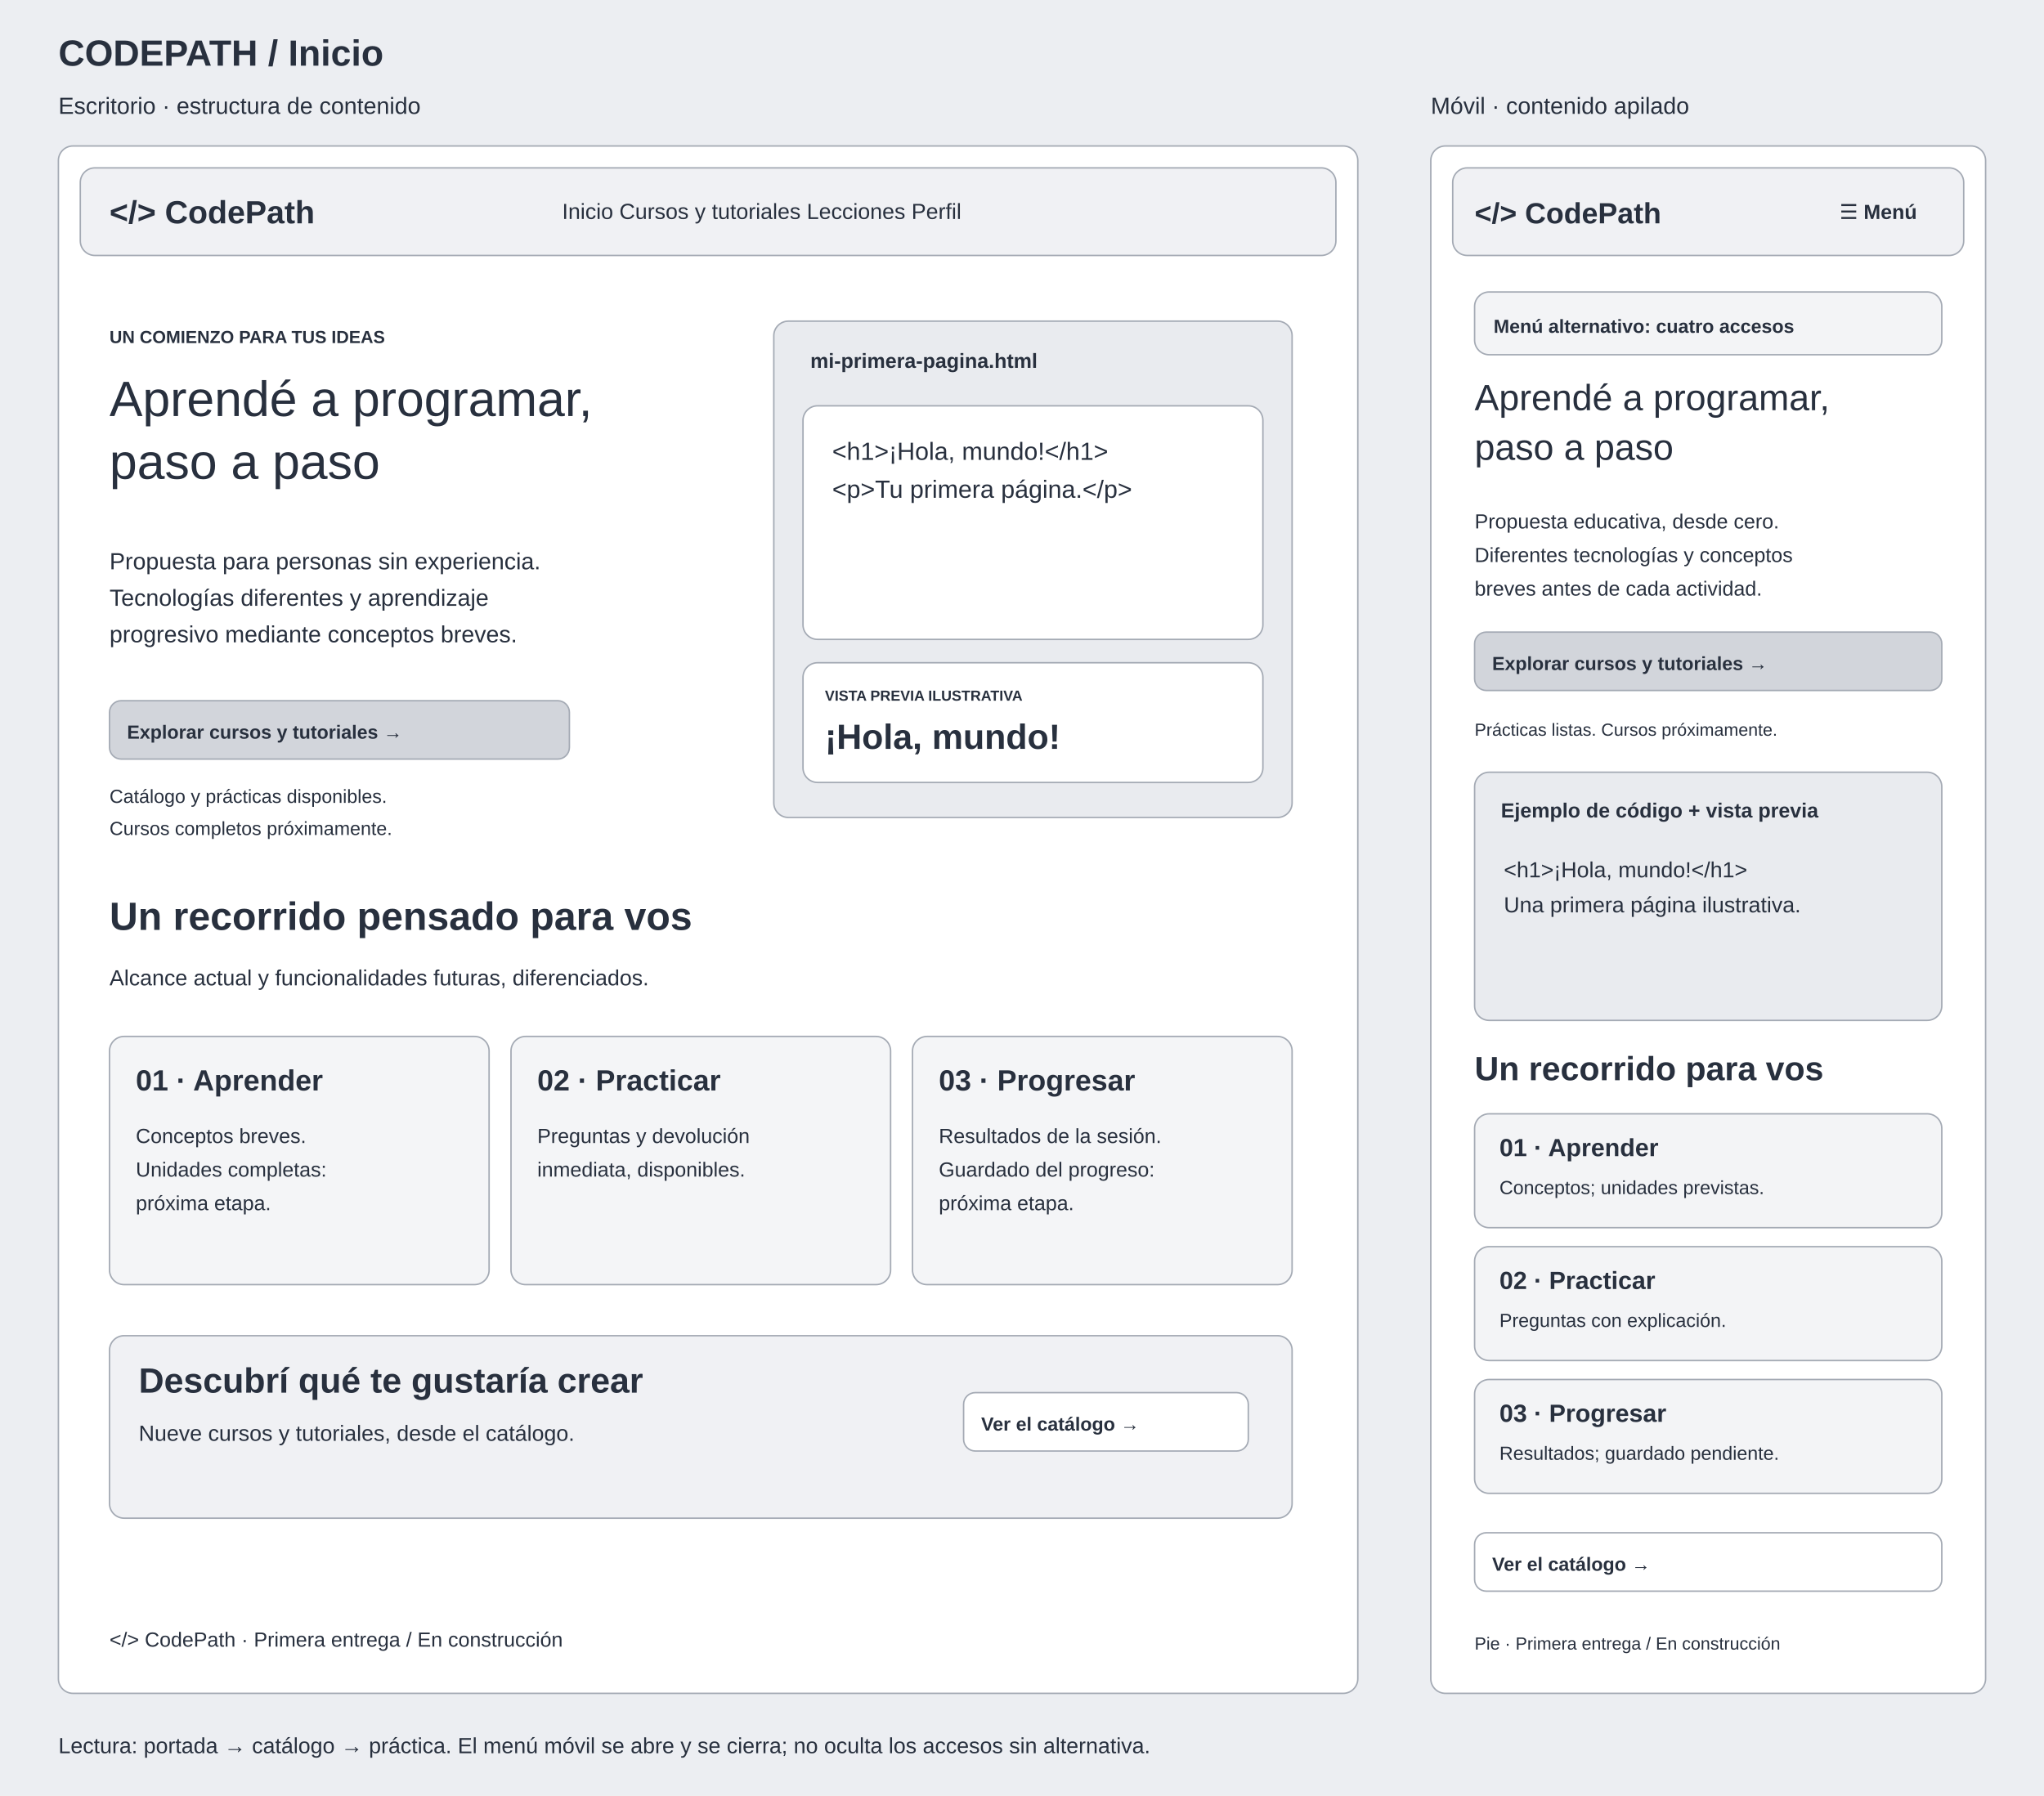
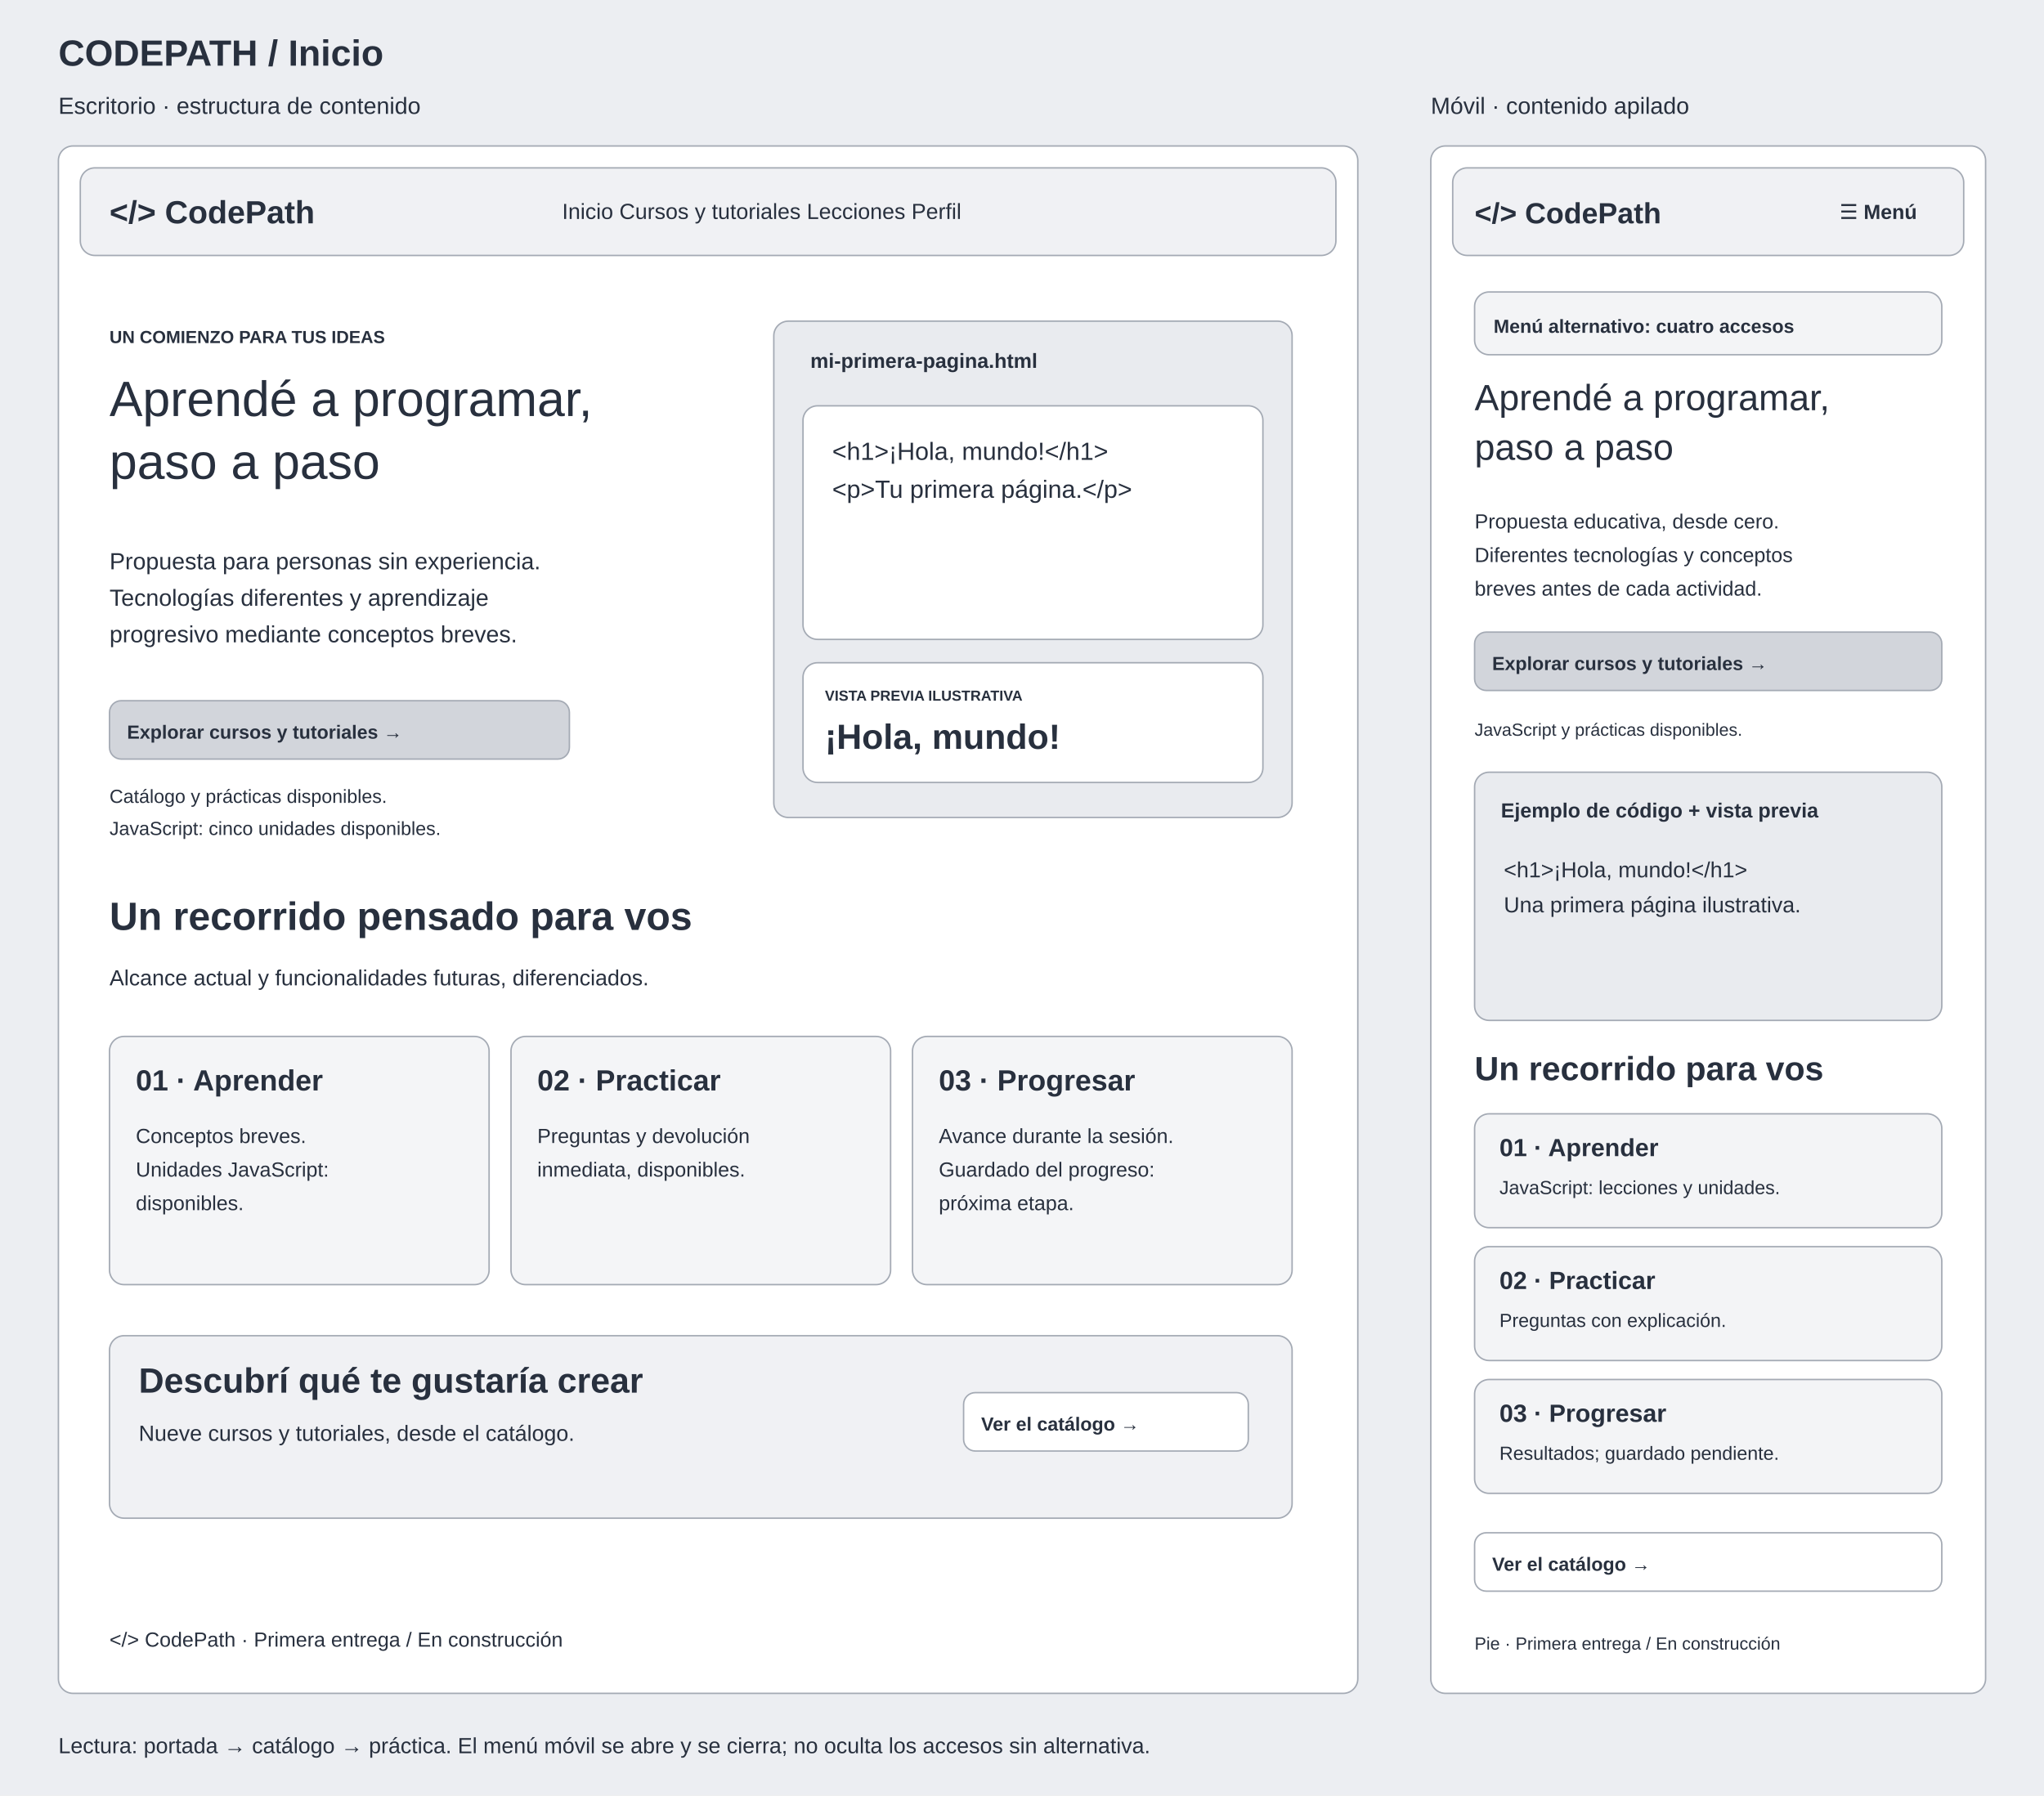
<svg xmlns="http://www.w3.org/2000/svg" width="1400" height="1230" viewBox="0 0 1400 1230" role="img" aria-labelledby="title desc">
  <rect width="1400" height="1230" fill="#ECEEF2" />
  <g fill="#28303E" font-family="Arial, sans-serif">
    <text x="40" y="45" font-size="25" font-weight="700">CODEPATH / Inicio</text>
    <text x="40" y="78" font-size="16" font-weight="400">Escritorio · estructura de contenido</text>
    <text x="980" y="78" font-size="16" font-weight="400">Móvil · contenido apilado</text>
    <rect x="40" y="100" width="890" height="1060" rx="10" fill="#fff" stroke="#A4AAB4" />
    <rect x="980" y="100" width="380" height="1060" rx="10" fill="#fff" stroke="#A4AAB4" />
    <rect x="55" y="115" width="860" height="60" rx="10" fill="#F0F1F4" stroke="#A4AAB4" />
    <text x="75" y="153" font-size="22" font-weight="700">&lt;/&gt; CodePath</text>
    <text x="385" y="150" font-size="15" font-weight="400">Inicio     Cursos y tutoriales     Lecciones     Perfil</text>
    <rect x="995" y="115" width="350" height="60" rx="10" fill="#F0F1F4" stroke="#A4AAB4" />
    <text x="1010" y="153" font-size="20" font-weight="700">&lt;/&gt; CodePath</text>
    <text x="1260" y="150" font-size="14" font-weight="600">☰ Menú</text>
    <text x="75" y="235" font-size="12" font-weight="700">UN COMIENZO PARA TUS IDEAS</text>
    <text x="75" y="285" font-size="34" font-weight="400">Aprendé a programar,</text>
    <text x="75" y="328" font-size="34" font-weight="400">paso a paso</text>
    <text x="75" y="390" font-size="16" font-weight="400">Propuesta para personas sin experiencia.</text>
    <text x="75" y="415" font-size="16" font-weight="400">Tecnologías diferentes y aprendizaje</text>
    <text x="75" y="440" font-size="16" font-weight="400">progresivo mediante conceptos breves.</text>
    <rect x="75" y="480" width="315" height="40" rx="8" fill="#D2D5DB" stroke="#A4AAB4" />
    <text x="87" y="506" font-size="13" font-weight="600">Explorar cursos y tutoriales →</text>
    <text x="75" y="550" font-size="13" font-weight="400">Catálogo y prácticas disponibles.</text>
-     <text x="75" y="572" font-size="13" font-weight="400">Cursos completos próximamente.</text>
+     <text x="75" y="572" font-size="13" font-weight="400">JavaScript: cinco unidades disponibles.</text>
    <rect x="530" y="220" width="355" height="340" rx="10" fill="#E9EBEF" stroke="#A4AAB4" />
    <text x="555" y="252" font-size="14" font-weight="600">mi-primera-pagina.html</text>
    <rect x="550" y="278" width="315" height="160" rx="10" fill="#fff" stroke="#A4AAB4" />
    <text x="570" y="315" font-size="17" font-weight="400">&lt;h1&gt;¡Hola, mundo!&lt;/h1&gt;</text>
    <text x="570" y="341" font-size="17" font-weight="400">&lt;p&gt;Tu primera página.&lt;/p&gt;</text>
    <rect x="550" y="454" width="315" height="82" rx="10" fill="#fff" stroke="#A4AAB4" />
    <text x="565" y="480" font-size="10" font-weight="700">VISTA PREVIA ILUSTRATIVA</text>
    <text x="565" y="513" font-size="24" font-weight="700">¡Hola, mundo!</text>
    <text x="75" y="637" font-size="27" font-weight="700">Un recorrido pensado para vos</text>
    <text x="75" y="675" font-size="15" font-weight="400">Alcance actual y funcionalidades futuras, diferenciados.</text>
    <rect x="75" y="710" width="260" height="170" rx="10" fill="#F4F5F7" stroke="#A4AAB4" />
    <text x="93" y="747" font-size="20" font-weight="700">01 · Aprender</text>
    <text x="93" y="783" font-size="14" font-weight="400">Conceptos breves.</text>
-     <text x="93" y="806" font-size="14" font-weight="400">Unidades completas:</text>
-     <text x="93" y="829" font-size="14" font-weight="400">próxima etapa.</text>
+     <text x="93" y="806" font-size="14" font-weight="400">Unidades JavaScript:</text>
+     <text x="93" y="829" font-size="14" font-weight="400">disponibles.</text>
    <rect x="350" y="710" width="260" height="170" rx="10" fill="#F4F5F7" stroke="#A4AAB4" />
    <text x="368" y="747" font-size="20" font-weight="700">02 · Practicar</text>
    <text x="368" y="783" font-size="14" font-weight="400">Preguntas y devolución</text>
    <text x="368" y="806" font-size="14" font-weight="400">inmediata, disponibles.</text>
    <rect x="625" y="710" width="260" height="170" rx="10" fill="#F4F5F7" stroke="#A4AAB4" />
    <text x="643" y="747" font-size="20" font-weight="700">03 · Progresar</text>
-     <text x="643" y="783" font-size="14" font-weight="400">Resultados de la sesión.</text>
+     <text x="643" y="783" font-size="14" font-weight="400">Avance durante la sesión.</text>
    <text x="643" y="806" font-size="14" font-weight="400">Guardado del progreso:</text>
    <text x="643" y="829" font-size="14" font-weight="400">próxima etapa.</text>
    <rect x="75" y="915" width="810" height="125" rx="10" fill="#F0F1F4" stroke="#A4AAB4" />
    <text x="95" y="954" font-size="24" font-weight="700">Descubrí qué te gustaría crear</text>
    <text x="95" y="987" font-size="15" font-weight="400">Nueve cursos y tutoriales, desde el catálogo.</text>
    <rect x="660" y="954" width="195" height="40" rx="8" fill="#fff" stroke="#A4AAB4" />
    <text x="672" y="980" font-size="13" font-weight="600">Ver el catálogo →</text>
    <text x="75" y="1128" font-size="14" font-weight="400">&lt;/&gt; CodePath     ·     Primera entrega / En construcción</text>
    <rect x="1010" y="200" width="320" height="43" rx="10" fill="#F3F4F6" stroke="#A4AAB4" />
    <text x="1023" y="228" font-size="13" font-weight="600">Menú alternativo: cuatro accesos</text>
    <text x="1010" y="281" font-size="25" font-weight="400">Aprendé a programar,</text>
    <text x="1010" y="315" font-size="25" font-weight="400">paso a paso</text>
    <text x="1010" y="362" font-size="14" font-weight="400">Propuesta educativa, desde cero.</text>
    <text x="1010" y="385" font-size="14" font-weight="400">Diferentes tecnologías y conceptos</text>
    <text x="1010" y="408" font-size="14" font-weight="400">breves antes de cada actividad.</text>
    <rect x="1010" y="433" width="320" height="40" rx="8" fill="#D2D5DB" stroke="#A4AAB4" />
    <text x="1022" y="459" font-size="13" font-weight="600">Explorar cursos y tutoriales →</text>
-     <text x="1010" y="504" font-size="12" font-weight="400">Prácticas listas. Cursos próximamente.</text>
+     <text x="1010" y="504" font-size="12" font-weight="400">JavaScript y prácticas disponibles.</text>
    <rect x="1010" y="529" width="320" height="170" rx="10" fill="#E9EBEF" stroke="#A4AAB4" />
    <text x="1028" y="560" font-size="14" font-weight="600">Ejemplo de código + vista previa</text>
    <text x="1030" y="601" font-size="15" font-weight="400">&lt;h1&gt;¡Hola, mundo!&lt;/h1&gt;</text>
    <text x="1030" y="625" font-size="15" font-weight="400">Una primera página ilustrativa.</text>
    <text x="1010" y="740" font-size="23" font-weight="700">Un recorrido para vos</text>
    <rect x="1010" y="763" width="320" height="78" rx="10" fill="#F3F4F6" stroke="#A4AAB4" />
    <text x="1027" y="792" font-size="17" font-weight="700">01 · Aprender</text>
-     <text x="1027" y="818" font-size="13" font-weight="400">Conceptos; unidades previstas.</text>
+     <text x="1027" y="818" font-size="13" font-weight="400">JavaScript: lecciones y unidades.</text>
    <rect x="1010" y="854" width="320" height="78" rx="10" fill="#F3F4F6" stroke="#A4AAB4" />
    <text x="1027" y="883" font-size="17" font-weight="700">02 · Practicar</text>
    <text x="1027" y="909" font-size="13" font-weight="400">Preguntas con explicación.</text>
    <rect x="1010" y="945" width="320" height="78" rx="10" fill="#F3F4F6" stroke="#A4AAB4" />
    <text x="1027" y="974" font-size="17" font-weight="700">03 · Progresar</text>
    <text x="1027" y="1000" font-size="13" font-weight="400">Resultados; guardado pendiente.</text>
    <rect x="1010" y="1050" width="320" height="40" rx="8" fill="#fff" stroke="#A4AAB4" />
    <text x="1022" y="1076" font-size="13" font-weight="600">Ver el catálogo →</text>
    <text x="1010" y="1130" font-size="12" font-weight="400">Pie · Primera entrega / En construcción</text>
    <text x="40" y="1201" font-size="15" font-weight="400">Lectura: portada → catálogo → práctica. El menú móvil se abre y se cierra; no oculta los accesos sin alternativa.</text>
  </g>
</svg>
